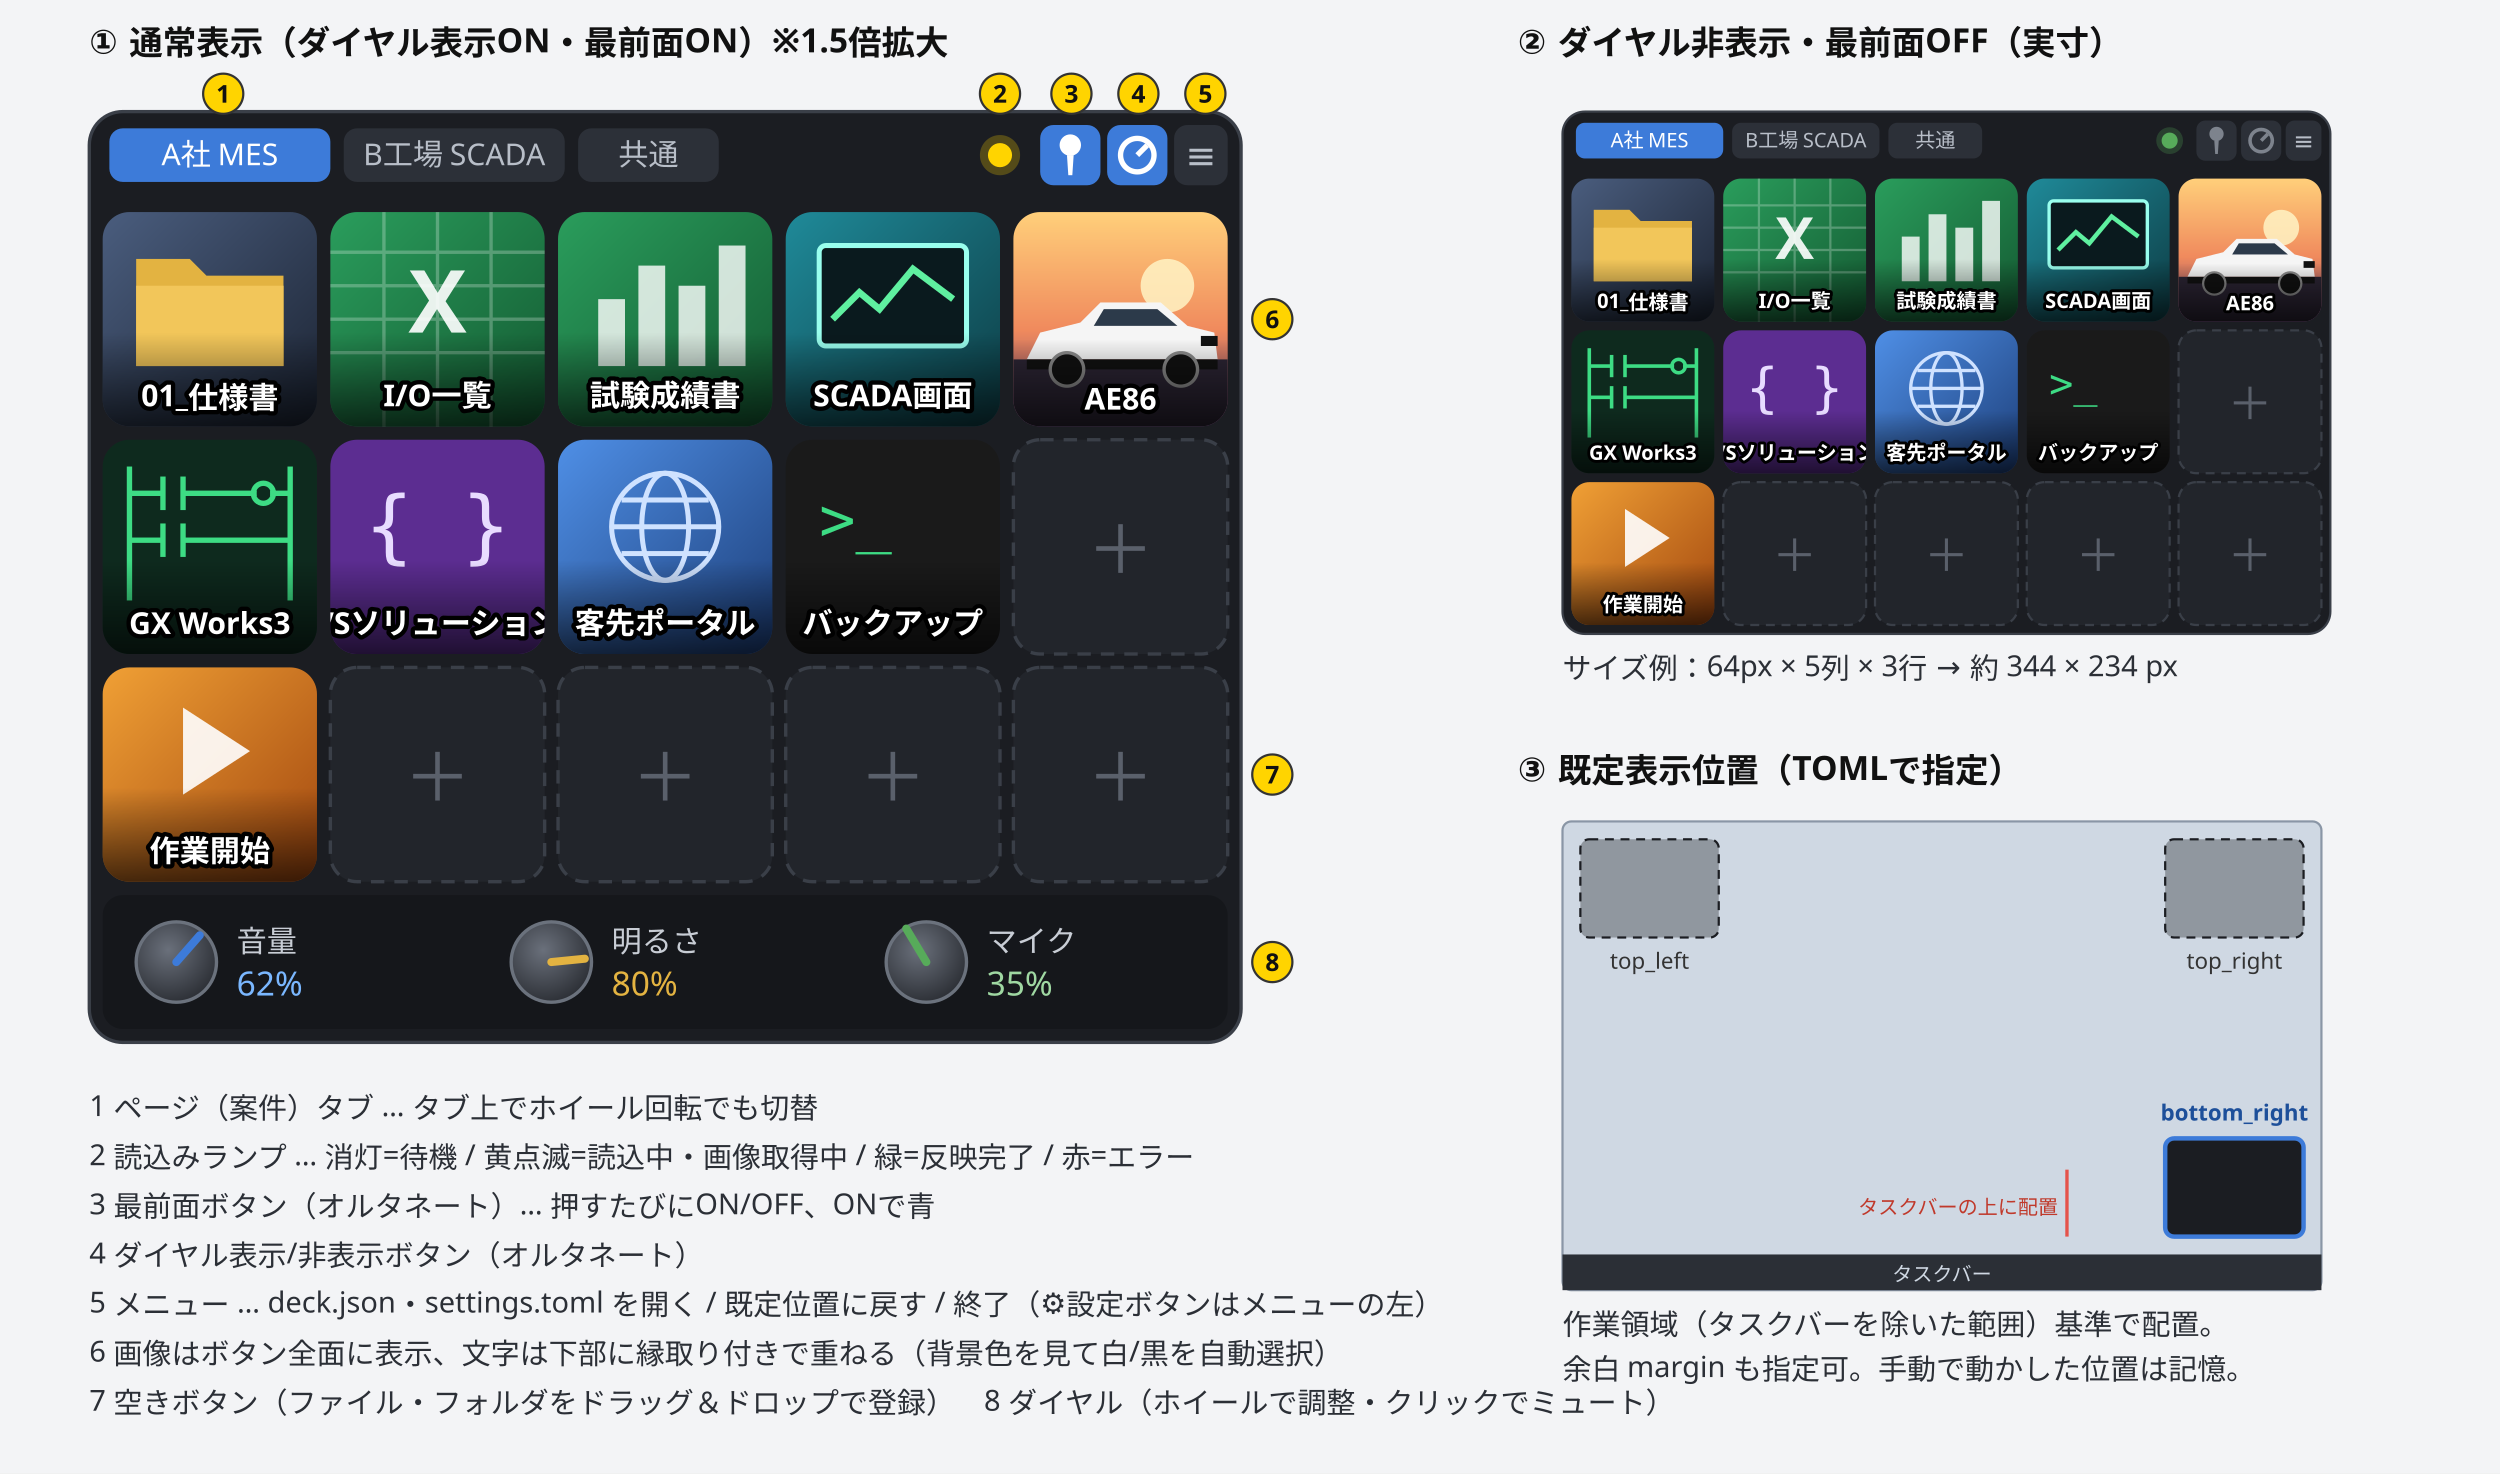
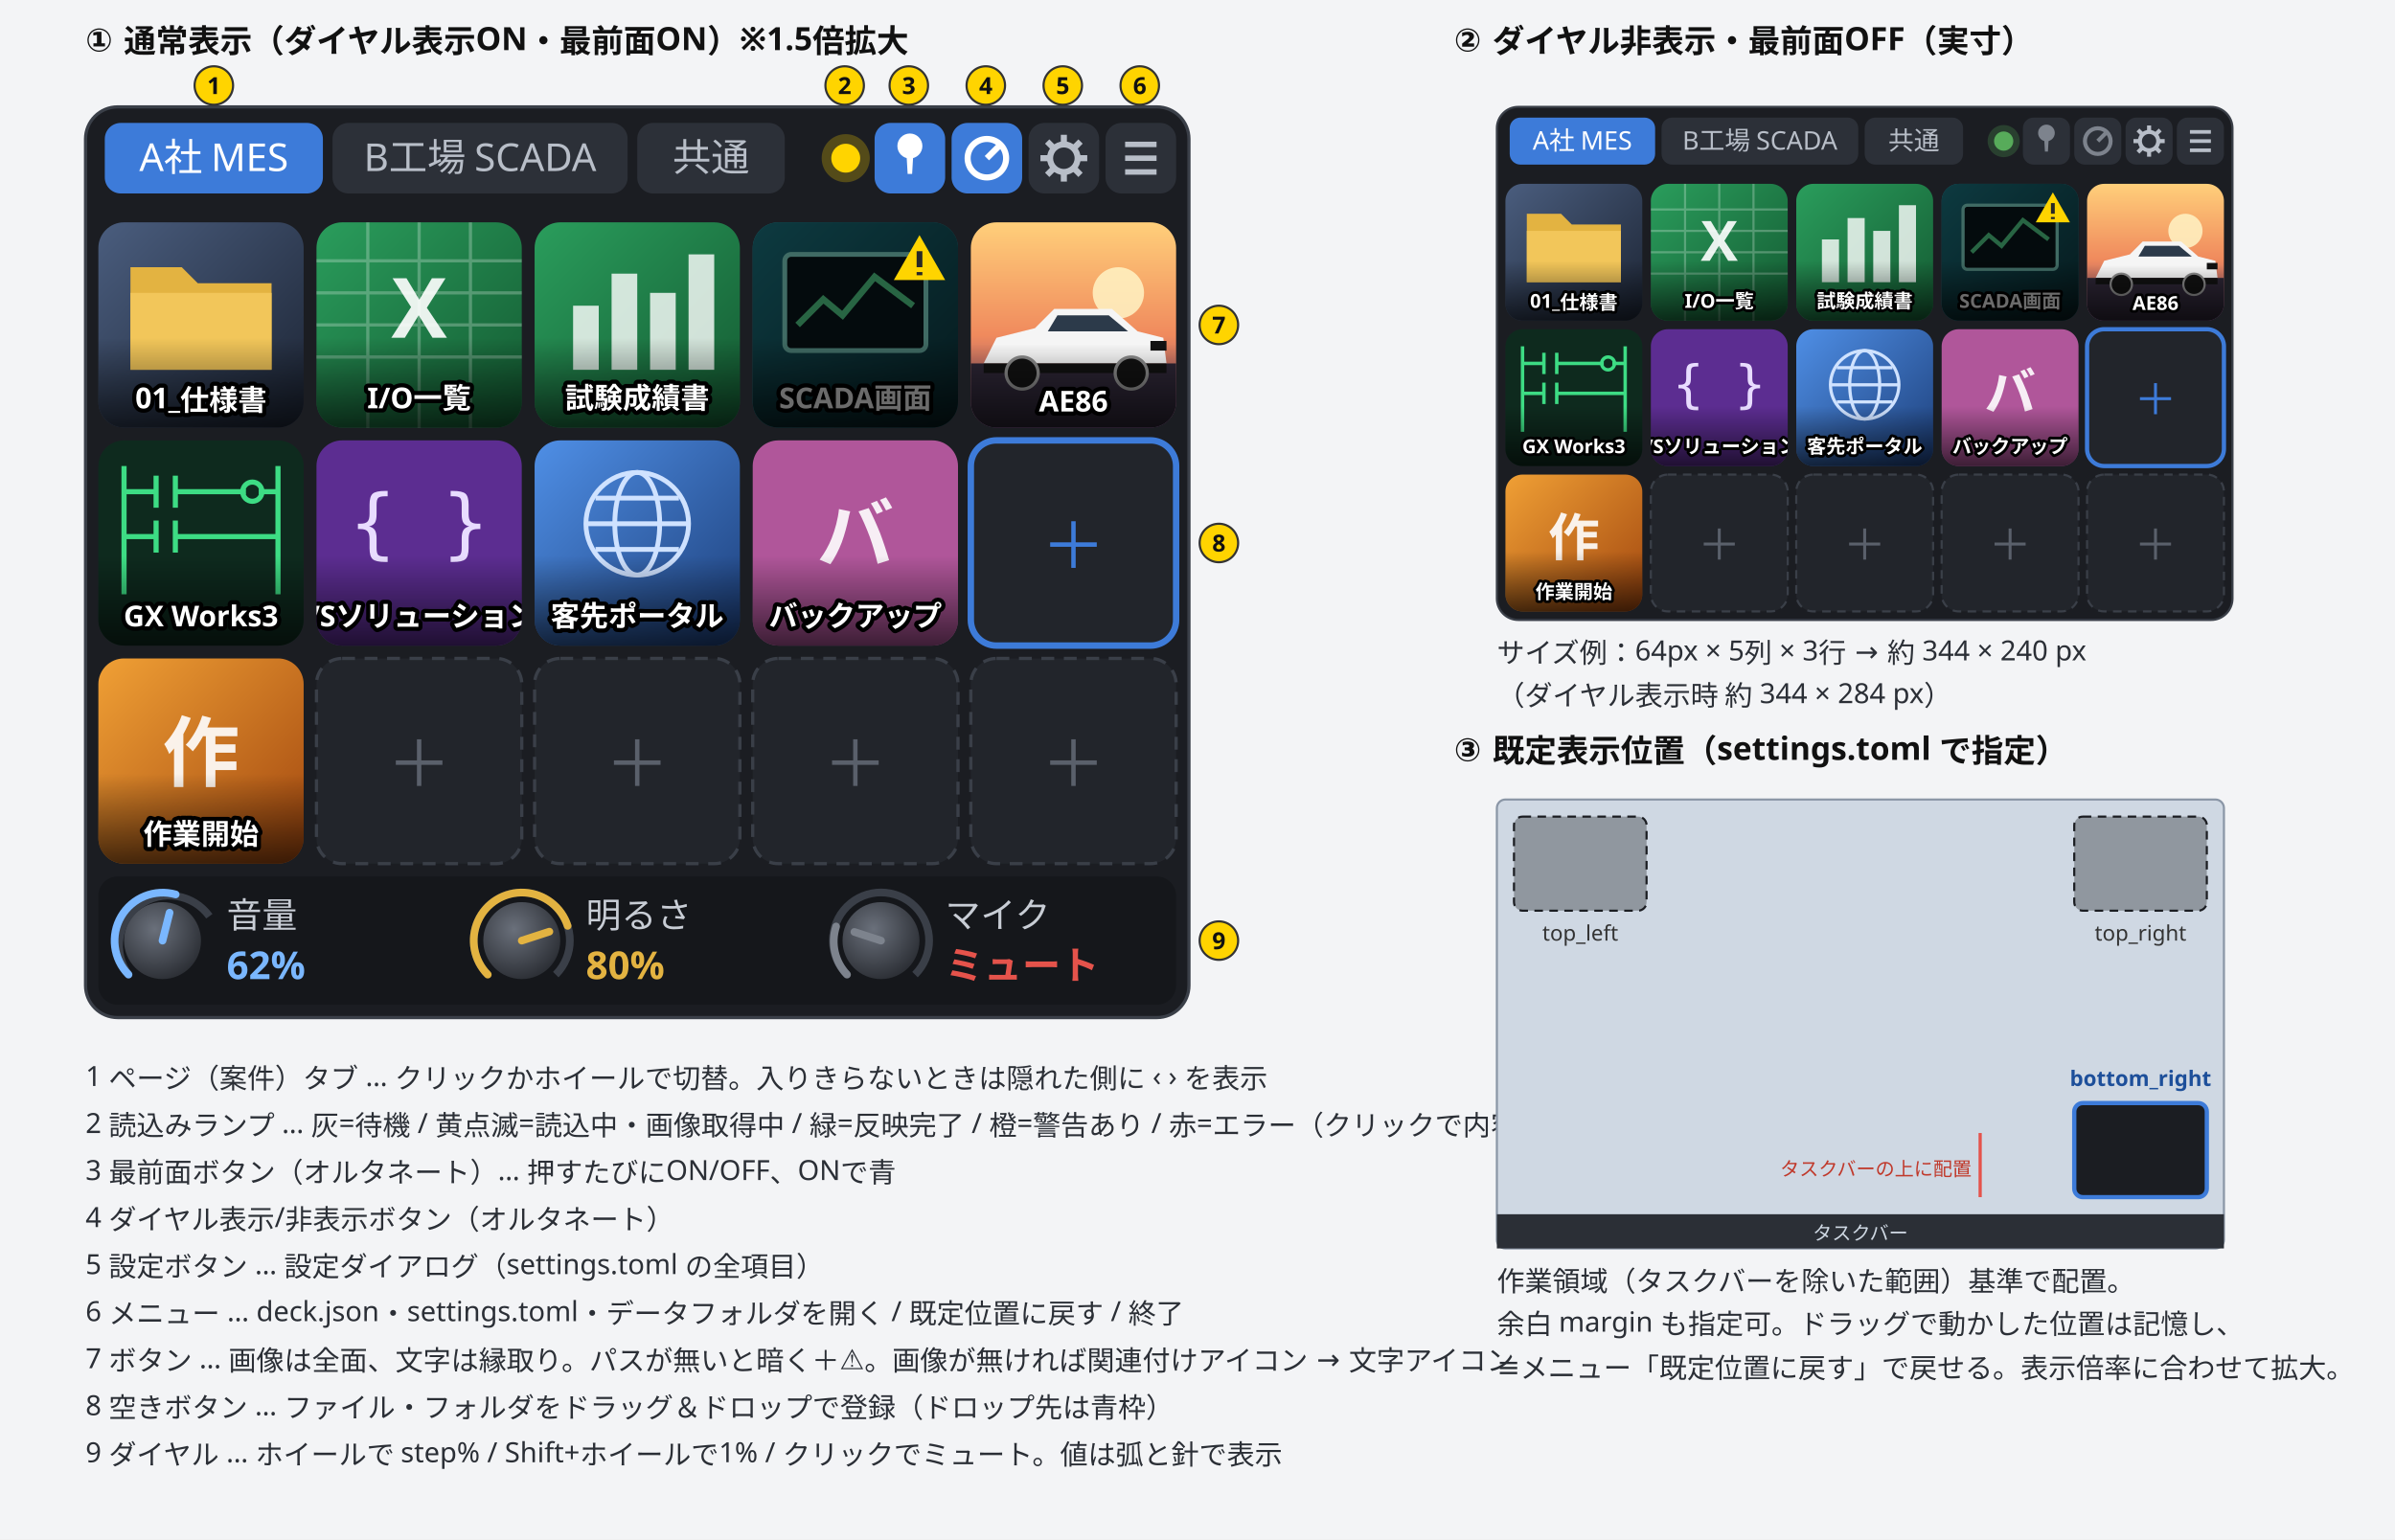
- <svg xmlns="http://www.w3.org/2000/svg" viewBox="0 0 1120 660" font-family="'Meiryo UI', Meiryo, 'Yu Gothic UI', sans-serif">
+ <svg xmlns="http://www.w3.org/2000/svg" viewBox="0 0 1120 720" font-family="'Meiryo UI', Meiryo, 'Yu Gothic UI', sans-serif">
  <defs>
    <clipPath id="btn">
      <rect x="0" y="0" width="64" height="64" rx="8" />
    </clipPath>
    <linearGradient id="shade" x1="0" y1="0" x2="0" y2="1">
      <stop offset="0" stop-color="#000" stop-opacity="0" />
      <stop offset="1" stop-color="#000" stop-opacity="0.65" />
    </linearGradient>
    <linearGradient id="gFolder" x1="0" y1="0" x2="1" y2="1">
      <stop offset="0" stop-color="#4a5d7e" />
      <stop offset="1" stop-color="#1c2433" />
    </linearGradient>
    <linearGradient id="gExcel" x1="0" y1="0" x2="1" y2="1">
      <stop offset="0" stop-color="#2a9d5c" />
      <stop offset="1" stop-color="#145a32" />
    </linearGradient>
    <linearGradient id="gScada" x1="0" y1="0" x2="1" y2="1">
      <stop offset="0" stop-color="#1f8a99" />
      <stop offset="1" stop-color="#0d3c44" />
    </linearGradient>
    <linearGradient id="gSunset" x1="0" y1="0" x2="0" y2="1">
      <stop offset="0" stop-color="#ffcf7a" />
      <stop offset="0.55" stop-color="#f08a5d" />
      <stop offset="1" stop-color="#6a3f72" />
    </linearGradient>
    <linearGradient id="gStart" x1="0" y1="0" x2="1" y2="1">
      <stop offset="0" stop-color="#f0a035" />
      <stop offset="1" stop-color="#a2470f" />
    </linearGradient>
    <linearGradient id="gGlobe" x1="0" y1="0" x2="1" y2="1">
      <stop offset="0" stop-color="#4f8fe6" />
      <stop offset="1" stop-color="#1d3f7a" />
    </linearGradient>
    <radialGradient id="knob" cx="0.4" cy="0.35" r="0.7">
      <stop offset="0" stop-color="#6a707b" />
      <stop offset="1" stop-color="#2a2d33" />
    </radialGradient>
    <style>
      .lbl{font-size:9px;fill:#fff;stroke:#000;stroke-width:2.6px;paint-order:stroke;stroke-linejoin:round;text-anchor:middle;font-weight:bold}
-       .tab{font-size:9px;text-anchor:middle}
+       .tab{font-size:12px;text-anchor:middle}
      .note{font-size:13px;fill:#2b2f36}
      .ttl{font-size:15px;fill:#111;font-weight:bold}
      .mk{fill:#ffd400;stroke:#333;stroke-width:1}
      .mkt{font-size:11px;font-weight:bold;text-anchor:middle;fill:#111}
+       .dl{font-size:11px;fill:#c8cdd5}
+       .dv{font-size:12px;font-weight:bold}
    </style>
    <g id="grid">
-       <g transform="translate(4,30)" clip-path="url(#btn)">
+       <g transform="translate(4,36)" clip-path="url(#btn)">
        <rect width="64" height="64" fill="url(#gFolder)" />
        <path d="M10 14 h16 l5 5 h23 v27 h-44 z" fill="#e3b341" />
        <path d="M10 22 h44 v24 h-44 z" fill="#f2c65a" />
        <rect y="36" width="64" height="28" fill="url(#shade)" />
        <text x="32" y="58" class="lbl">01_仕様書</text>
      </g>
-       <g transform="translate(72,30)" clip-path="url(#btn)">
+       <g transform="translate(72,36)" clip-path="url(#btn)">
        <rect width="64" height="64" fill="url(#gExcel)" />
        <g stroke="#fff" stroke-opacity="0.25" stroke-width="1">
          <path d="M0 12h64M0 22h64M0 32h64M0 42h64M16 0v64M32 0v64M48 0v64" />
        </g>
        <text x="32" y="36" font-size="26" font-weight="bold" fill="#fff" fill-opacity="0.9" text-anchor="middle">X</text>
        <rect y="36" width="64" height="28" fill="url(#shade)" />
        <text x="32" y="58" class="lbl">I/O一覧</text>
      </g>
-       <g transform="translate(140,30)" clip-path="url(#btn)">
+       <g transform="translate(140,36)" clip-path="url(#btn)">
        <rect width="64" height="64" fill="url(#gExcel)" />
        <rect x="12" y="26" width="8" height="20" fill="#fff" fill-opacity="0.8" />
        <rect x="24" y="16" width="8" height="30" fill="#fff" fill-opacity="0.8" />
        <rect x="36" y="22" width="8" height="24" fill="#fff" fill-opacity="0.8" />
        <rect x="48" y="10" width="8" height="36" fill="#fff" fill-opacity="0.8" />
        <rect y="36" width="64" height="28" fill="url(#shade)" />
        <text x="32" y="58" class="lbl">試験成績書</text>
      </g>
-       <g transform="translate(208,30)" clip-path="url(#btn)">
+       <g transform="translate(208,36)" clip-path="url(#btn)">
        <rect width="64" height="64" fill="url(#gScada)" />
        <rect x="10" y="10" width="44" height="30" rx="2" fill="#0a1a1e" stroke="#9fe" stroke-width="1.5" />
        <path d="M14 32 l8 -8 l6 5 l10 -12 l12 9" fill="none" stroke="#5ff0a0" stroke-width="2" />
        <rect y="36" width="64" height="28" fill="url(#shade)" />
        <text x="32" y="58" class="lbl">SCADA画面</text>
-       </g>
-       <g transform="translate(276,30)" clip-path="url(#btn)">
+         <rect width="64" height="64" fill="#000" fill-opacity="0.58" />
+         <path d="M52 4 L60 18 L44 18 Z" fill="#ffd400" />
+         <path d="M52 9 v5 M52 15.5 v1" stroke="#282828" stroke-width="1.8" />
+       </g>
+       <g transform="translate(276,36)" clip-path="url(#btn)">
        <rect width="64" height="64" fill="url(#gSunset)" />
        <circle cx="46" cy="22" r="8" fill="#fff3c4" fill-opacity="0.85" />
        <rect y="44" width="64" height="20" fill="#2b2433" />
        <path d="M4 44 L8 36 L20 33 L26 27 L44 27 L52 34 L60 36 L61 44 Z" fill="#f5f5f5" />
        <path d="M4 44 L61 44 L61 47 L4 47 Z" fill="#111" />
        <path d="M27 29 L43 29 L49 34 L24 34 Z" fill="#2c3a4a" />
        <rect x="56" y="37" width="5" height="3" fill="#111" />
        <circle cx="16" cy="47" r="5" fill="#111" stroke="#888" stroke-width="1" />
        <circle cx="50" cy="47" r="5" fill="#111" stroke="#888" stroke-width="1" />
        <rect y="38" width="64" height="26" fill="url(#shade)" />
        <text x="32" y="59" class="lbl">AE86</text>
      </g>
-       <g transform="translate(4,98)" clip-path="url(#btn)">
+       <g transform="translate(4,104)" clip-path="url(#btn)">
        <rect width="64" height="64" fill="#0e2a1e" />
        <g stroke="#3ddc84" stroke-width="1.6" fill="none">
          <path d="M8 8v40M56 8v40M8 16h10M24 16h22M50 16h6M8 30h10M24 30h32" />
          <path d="M18 11v10M24 11v10M18 25v10M24 25v10" />
          <circle cx="48" cy="16" r="3" />
        </g>
        <rect y="36" width="64" height="28" fill="url(#shade)" />
        <text x="32" y="58" class="lbl">GX Works3</text>
      </g>
-       <g transform="translate(72,98)" clip-path="url(#btn)">
+       <g transform="translate(72,104)" clip-path="url(#btn)">
        <rect width="64" height="64" fill="#5c2d91" />
        <text x="32" y="34" font-size="24" fill="#e8dcff" text-anchor="middle" font-family="Consolas, monospace">{ }</text>
        <rect y="36" width="64" height="28" fill="url(#shade)" />
        <text x="32" y="58" class="lbl">VSソリューション</text>
      </g>
-       <g transform="translate(140,98)" clip-path="url(#btn)">
+       <g transform="translate(140,104)" clip-path="url(#btn)">
        <rect width="64" height="64" fill="url(#gGlobe)" />
        <g fill="none" stroke="#cfe2ff" stroke-width="1.5">
          <circle cx="32" cy="26" r="16" />
          <ellipse cx="32" cy="26" rx="7" ry="16" />
          <path d="M16 26h32M19 18h26M19 34h26" />
        </g>
        <rect y="36" width="64" height="28" fill="url(#shade)" />
        <text x="32" y="58" class="lbl">客先ポータル</text>
      </g>
-       <g transform="translate(208,98)" clip-path="url(#btn)">
-         <rect width="64" height="64" fill="#1a1a1a" />
-         <text x="10" y="30" font-size="18" fill="#3ddc84" font-family="Consolas, monospace">&gt;_</text>
+       <g transform="translate(208,104)" clip-path="url(#btn)">
+         <rect width="64" height="64" fill="#b0569a" />
+         <text x="32" y="38" font-size="24" font-weight="bold" fill="#fff" fill-opacity="0.9" text-anchor="middle" font-family="'Segoe UI', sans-serif">バ</text>
        <rect y="36" width="64" height="28" fill="url(#shade)" />
        <text x="32" y="58" class="lbl">バックアップ</text>
      </g>
-       <g transform="translate(276,98)">
-         <rect width="64" height="64" rx="8" fill="#22252b" stroke="#3a3f48" stroke-dasharray="4 3" />
-         <text x="32" y="40" font-size="20" fill="#5a606b" text-anchor="middle">＋</text>
-       </g>
-       <g transform="translate(4,166)" clip-path="url(#btn)">
+       <g transform="translate(276,104)">
+         <rect width="64" height="64" rx="8" fill="#22252b" stroke="#3d7bd9" stroke-width="2" />
+         <text x="32" y="40" font-size="20" fill="#3d7bd9" text-anchor="middle">＋</text>
+       </g>
+       <g transform="translate(4,172)" clip-path="url(#btn)">
        <rect width="64" height="64" fill="url(#gStart)" />
-         <path d="M24 12 L44 25 L24 38 Z" fill="#fff" fill-opacity="0.9" />
+         <text x="32" y="38" font-size="24" font-weight="bold" fill="#fff" fill-opacity="0.9" text-anchor="middle">作</text>
        <rect y="36" width="64" height="28" fill="url(#shade)" />
        <text x="32" y="58" class="lbl">作業開始</text>
      </g>
      <g fill="#22252b" stroke="#3a3f48" stroke-dasharray="4 3">
-         <rect x="72" y="166" width="64" height="64" rx="8" />
-         <rect x="140" y="166" width="64" height="64" rx="8" />
-         <rect x="208" y="166" width="64" height="64" rx="8" />
-         <rect x="276" y="166" width="64" height="64" rx="8" />
+         <rect x="72" y="172" width="64" height="64" rx="8" />
+         <rect x="140" y="172" width="64" height="64" rx="8" />
+         <rect x="208" y="172" width="64" height="64" rx="8" />
+         <rect x="276" y="172" width="64" height="64" rx="8" />
      </g>
      <g font-size="20" fill="#5a606b" text-anchor="middle">
-         <text x="104" y="206">＋</text>
-         <text x="172" y="206">＋</text>
-         <text x="240" y="206">＋</text>
-         <text x="308" y="206">＋</text>
+         <text x="104" y="212">＋</text>
+         <text x="172" y="212">＋</text>
+         <text x="240" y="212">＋</text>
+         <text x="308" y="212">＋</text>
      </g>
    </g>
    <g id="tabs">
-       <rect x="6" y="5" width="66" height="16" rx="4" fill="#3d7bd9" />
-       <text x="39" y="16" class="tab" fill="#fff">A社 MES</text>
-       <rect x="76" y="5" width="66" height="16" rx="4" fill="#2c3038" />
-       <text x="109" y="16" class="tab" fill="#b8bec8">B工場 SCADA</text>
-       <rect x="146" y="5" width="42" height="16" rx="4" fill="#2c3038" />
-       <text x="167" y="16" class="tab" fill="#b8bec8">共通</text>
+       <rect x="6" y="5" width="68" height="22" rx="5" fill="#3d7bd9" />
+       <text x="40" y="20" class="tab" fill="#fff">A社 MES</text>
+       <rect x="77" y="5" width="92" height="22" rx="5" fill="#2c3038" />
+       <text x="123" y="20" class="tab" fill="#b8bec8">B工場 SCADA</text>
+       <rect x="172" y="5" width="46" height="22" rx="5" fill="#2c3038" />
+       <text x="195" y="20" class="tab" fill="#b8bec8">共通</text>
    </g>
    <g id="pin">
-       <circle cx="0" cy="-3" r="3.2" />
-       <path d="M-1 0 L1 0 L0.6 6 L-0.6 6 Z" />
+       <circle cx="0" cy="-3.8" r="3.9" />
+       <path d="M-1.2 -3.6 L1.2 -3.6 L0.7 4.9 L-0.7 4.9 Z" />
    </g>
    <g id="dialIcon">
-       <circle cx="0" cy="0" r="5" fill="none" stroke-width="1.6" />
-       <path d="M0 0 L3 -3" stroke-width="1.6" />
+       <circle cx="0" cy="0" r="6" fill="none" stroke-width="1.9" />
+       <path d="M0 0 L3.7 -3.7" stroke-width="1.9" />
+     </g>
+     <g id="gear" fill="none" stroke-width="1.9">
+       <circle cx="0" cy="0" r="4.3" />
+       <path d="M4.3 0H7.3M-4.3 0H-7.3M0 4.3V7.3M0 -4.3V-7.3M3 3L5.2 5.2M-3 -3L-5.2 -5.2M3 -3L5.2 -5.2M-3 3L-5.2 5.2" />
+     </g>
+     <g id="menu" stroke-width="1.7">
+       <path d="M-4.9 -4.3H4.9M-4.9 0H4.9M-4.9 4.3H4.9" />
    </g>
  </defs>
-   <rect width="1120" height="660" fill="#f3f4f6" />
+   <rect width="1120" height="720" fill="#f3f4f6" />
  <text x="40" y="24" class="ttl">① 通常表示（ダイヤル表示ON・最前面ON）※1.5倍拡大</text>
  <g transform="translate(40,50) scale(1.5)">
-     <rect width="344" height="278" rx="10" fill="#1b1d22" stroke="#3a3f48" />
+     <rect width="344" height="284" rx="10" fill="#1b1d22" stroke="#3a3f48" />
    <use href="#tabs" />
-     <circle cx="272" cy="13" r="6" fill="#ffd400" fill-opacity="0.25" />
-     <circle cx="272" cy="13" r="3.6" fill="#ffd400" />
-     <rect x="284" y="4" width="18" height="18" rx="4" fill="#3d7bd9" />
-     <use href="#pin" transform="translate(293,13)" fill="#fff" />
-     <rect x="304" y="4" width="18" height="18" rx="4" fill="#3d7bd9" />
-     <use href="#dialIcon" transform="translate(313,13)" stroke="#fff" />
-     <rect x="324" y="4" width="16" height="18" rx="4" fill="#2c3038" />
-     <text x="332" y="17" font-size="11" fill="#b8bec8" text-anchor="middle">≡</text>
+     <circle cx="237" cy="16" r="7.5" fill="#ffd400" fill-opacity="0.25" />
+     <circle cx="237" cy="16" r="4.5" fill="#ffd400" />
+     <rect x="246" y="5" width="22" height="22" rx="5" fill="#3d7bd9" />
+     <use href="#pin" transform="translate(257,16)" fill="#fff" />
+     <rect x="270" y="5" width="22" height="22" rx="5" fill="#3d7bd9" />
+     <use href="#dialIcon" transform="translate(281,16)" stroke="#fff" />
+     <rect x="294" y="5" width="22" height="22" rx="5" fill="#2c3038" />
+     <use href="#gear" transform="translate(305,16)" stroke="#b8bec8" />
+     <rect x="318" y="5" width="22" height="22" rx="5" fill="#2c3038" />
+     <use href="#menu" transform="translate(329,16)" stroke="#b8bec8" />
    <use href="#grid" />
-     <rect x="4" y="234" width="336" height="40" rx="6" fill="#15171b" />
-     <g font-size="9" fill="#c8cdd5">
-       <circle cx="26" cy="254" r="12" fill="url(#knob)" stroke="#6b727d" />
-       <line x1="26" y1="254" x2="33" y2="246" stroke="#3d7bd9" stroke-width="2.4" stroke-linecap="round" />
-       <text x="44" y="251">音量</text>
-       <text x="44" y="264" fill="#7ab7ff" font-size="10">62%</text>
-       <circle cx="138" cy="254" r="12" fill="url(#knob)" stroke="#6b727d" />
-       <line x1="138" y1="254" x2="148" y2="253" stroke="#e3b341" stroke-width="2.4" stroke-linecap="round" />
-       <text x="156" y="251">明るさ</text>
-       <text x="156" y="264" fill="#e3b341" font-size="10">80%</text>
-       <circle cx="250" cy="254" r="12" fill="url(#knob)" stroke="#6b727d" />
-       <line x1="250" y1="254" x2="244" y2="244" stroke="#57ab5a" stroke-width="2.4" stroke-linecap="round" />
-       <text x="268" y="251">マイク</text>
-       <text x="268" y="264" fill="#9fd8a2" font-size="10">35%</text>
+     <rect x="4" y="240" width="336" height="40" rx="6" fill="#15171b" />
+     <g>
+       <circle cx="24" cy="260" r="12" fill="url(#knob)" />
+       <path d="M13.4 270.6 A15 15 0 1 1 38.6 252.4" fill="none" stroke="#3a3f48" stroke-width="2.4" />
+       <path d="M13.4 270.6 A15 15 0 0 1 28.1 245.6" fill="none" stroke="#7ab7ff" stroke-width="2.4" stroke-linecap="round" />
+       <line x1="24" y1="260" x2="26.2" y2="251.3" stroke="#7ab7ff" stroke-width="2.4" stroke-linecap="round" />
+       <text x="44" y="256" class="dl">音量</text>
+       <text x="44" y="272" class="dv" fill="#7ab7ff">62%</text>
+       <circle cx="136" cy="260" r="12" fill="url(#knob)" />
+       <path d="M125.4 270.6 A15 15 0 1 1 146.6 270.6" fill="none" stroke="#3a3f48" stroke-width="2.4" />
+       <path d="M125.4 270.6 A15 15 0 1 1 150.3 255.4" fill="none" stroke="#e3b341" stroke-width="2.4" stroke-linecap="round" />
+       <line x1="136" y1="260" x2="144.6" y2="257.2" stroke="#e3b341" stroke-width="2.4" stroke-linecap="round" />
+       <text x="156" y="256" class="dl">明るさ</text>
+       <text x="156" y="272" class="dv" fill="#e3b341">80%</text>
+       <circle cx="248" cy="260" r="12" fill="url(#knob)" />
+       <path d="M237.4 270.6 A15 15 0 1 1 258.6 270.6" fill="none" stroke="#3a3f48" stroke-width="2.4" />
+       <path d="M237.4 270.6 A15 15 0 0 1 234.0 255.6" fill="none" stroke="#7d838d" stroke-width="2.4" stroke-linecap="round" />
+       <line x1="248" y1="260" x2="239.7" y2="257.3" stroke="#7d838d" stroke-width="2.4" stroke-linecap="round" />
+       <text x="268" y="256" class="dl">マイク</text>
+       <text x="268" y="272" class="dv" fill="#e5534b">ミュート</text>
    </g>
  </g>
  <g>
-     <circle cx="100" cy="42" r="9" class="mk" />
-     <text x="100" y="46" class="mkt">1</text>
-     <circle cx="448" cy="42" r="9" class="mk" />
-     <text x="448" y="46" class="mkt">2</text>
-     <circle cx="480" cy="42" r="9" class="mk" />
-     <text x="480" y="46" class="mkt">3</text>
-     <circle cx="510" cy="42" r="9" class="mk" />
-     <text x="510" y="46" class="mkt">4</text>
-     <circle cx="540" cy="42" r="9" class="mk" />
-     <text x="540" y="46" class="mkt">5</text>
-     <circle cx="570" cy="143" r="9" class="mk" />
-     <text x="570" y="147" class="mkt">6</text>
-     <circle cx="570" cy="347" r="9" class="mk" />
-     <text x="570" y="351" class="mkt">7</text>
-     <circle cx="570" cy="431" r="9" class="mk" />
-     <text x="570" y="435" class="mkt">8</text>
+     <circle cx="100" cy="40" r="9" class="mk" />
+     <text x="100" y="44" class="mkt">1</text>
+     <circle cx="395" cy="40" r="9" class="mk" />
+     <text x="395" y="44" class="mkt">2</text>
+     <circle cx="425" cy="40" r="9" class="mk" />
+     <text x="425" y="44" class="mkt">3</text>
+     <circle cx="461" cy="40" r="9" class="mk" />
+     <text x="461" y="44" class="mkt">4</text>
+     <circle cx="497" cy="40" r="9" class="mk" />
+     <text x="497" y="44" class="mkt">5</text>
+     <circle cx="533" cy="40" r="9" class="mk" />
+     <text x="533" y="44" class="mkt">6</text>
+     <circle cx="570" cy="152" r="9" class="mk" />
+     <text x="570" y="156" class="mkt">7</text>
+     <circle cx="570" cy="254" r="9" class="mk" />
+     <text x="570" y="258" class="mkt">8</text>
+     <circle cx="570" cy="440" r="9" class="mk" />
+     <text x="570" y="444" class="mkt">9</text>
  </g>
  <g class="note">
-     <text x="40" y="500">1 ページ（案件）タブ … タブ上でホイール回転でも切替</text>
-     <text x="40" y="522">2 読込みランプ … 消灯=待機 / 黄点滅=読込中・画像取得中 / 緑=反映完了 / 赤=エラー</text>
-     <text x="40" y="544">3 最前面ボタン（オルタネート）… 押すたびにON/OFF、ONで青</text>
-     <text x="40" y="566">4 ダイヤル表示/非表示ボタン（オルタネート）</text>
-     <text x="40" y="588">5 メニュー … deck.json・settings.toml を開く / 既定位置に戻す / 終了（⚙設定ボタンはメニューの左）</text>
-     <text x="40" y="610">6 画像はボタン全面に表示、文字は下部に縁取り付きで重ねる（背景色を見て白/黒を自動選択）</text>
-     <text x="40" y="632">7 空きボタン（ファイル・フォルダをドラッグ＆ドロップで登録）　8 ダイヤル（ホイールで調整・クリックでミュート）</text>
+     <text x="40" y="508">1 ページ（案件）タブ … クリックかホイールで切替。入りきらないときは隠れた側に ‹ › を表示</text>
+     <text x="40" y="530">2 読込みランプ … 灰=待機 / 黄点滅=読込中・画像取得中 / 緑=反映完了 / 橙=警告あり / 赤=エラー（クリックで内容）</text>
+     <text x="40" y="552">3 最前面ボタン（オルタネート）… 押すたびにON/OFF、ONで青</text>
+     <text x="40" y="574">4 ダイヤル表示/非表示ボタン（オルタネート）</text>
+     <text x="40" y="596">5 設定ボタン … 設定ダイアログ（settings.toml の全項目）</text>
+     <text x="40" y="618">6 メニュー … deck.json・settings.toml・データフォルダを開く / 既定位置に戻す / 終了</text>
+     <text x="40" y="640">7 ボタン … 画像は全面、文字は縁取り。パスが無いと暗く＋⚠。画像が無ければ関連付けアイコン → 文字アイコン</text>
+     <text x="40" y="662">8 空きボタン … ファイル・フォルダをドラッグ＆ドロップで登録（ドロップ先は青枠）</text>
+     <text x="40" y="684">9 ダイヤル … ホイールで step% / Shift+ホイールで1% / クリックでミュート。値は弧と針で表示</text>
  </g>
  <text x="680" y="24" class="ttl">② ダイヤル非表示・最前面OFF（実寸）</text>
  <g transform="translate(700,50)">
-     <rect width="344" height="234" rx="10" fill="#1b1d22" stroke="#3a3f48" />
+     <rect width="344" height="240" rx="10" fill="#1b1d22" stroke="#3a3f48" />
    <use href="#tabs" />
-     <circle cx="272" cy="13" r="6" fill="#57ab5a" fill-opacity="0.25" />
-     <circle cx="272" cy="13" r="3.6" fill="#57ab5a" />
-     <rect x="284" y="4" width="18" height="18" rx="4" fill="#2c3038" />
-     <use href="#pin" transform="translate(293,13)" fill="#7d838d" />
-     <rect x="304" y="4" width="18" height="18" rx="4" fill="#2c3038" />
-     <use href="#dialIcon" transform="translate(313,13)" stroke="#7d838d" />
-     <rect x="324" y="4" width="16" height="18" rx="4" fill="#2c3038" />
-     <text x="332" y="17" font-size="11" fill="#b8bec8" text-anchor="middle">≡</text>
+     <circle cx="237" cy="16" r="7.5" fill="#57ab5a" fill-opacity="0.25" />
+     <circle cx="237" cy="16" r="4.5" fill="#57ab5a" />
+     <rect x="246" y="5" width="22" height="22" rx="5" fill="#2c3038" />
+     <use href="#pin" transform="translate(257,16)" fill="#7d838d" />
+     <rect x="270" y="5" width="22" height="22" rx="5" fill="#2c3038" />
+     <use href="#dialIcon" transform="translate(281,16)" stroke="#7d838d" />
+     <rect x="294" y="5" width="22" height="22" rx="5" fill="#2c3038" />
+     <use href="#gear" transform="translate(305,16)" stroke="#b8bec8" />
+     <rect x="318" y="5" width="22" height="22" rx="5" fill="#2c3038" />
+     <use href="#menu" transform="translate(329,16)" stroke="#b8bec8" />
    <use href="#grid" />
  </g>
-   <text x="700" y="304" class="note">サイズ例：64px × 5列 × 3行 → 約 344 × 234 px</text>
-   <text x="680" y="350" class="ttl">③ 既定表示位置（TOMLで指定）</text>
-   <g transform="translate(700,368)">
+   <text x="700" y="310" class="note">サイズ例：64px × 5列 × 3行 → 約 344 × 240 px</text>
+   <text x="700" y="330" class="note">（ダイヤル表示時 約 344 × 284 px）</text>
+   <text x="680" y="356" class="ttl">③ 既定表示位置（settings.toml で指定）</text>
+   <g transform="translate(700,374)">
    <rect width="340" height="210" rx="4" fill="#cfd8e3" stroke="#8a96a6" />
    <rect y="194" width="340" height="16" fill="#2b2f36" />
    <text x="170" y="206" font-size="9" fill="#cfd8e3" text-anchor="middle">タスクバー</text>
    <rect x="8" y="8" width="62" height="44" rx="4" fill="#1b1d22" fill-opacity="0.35" stroke="#1b1d22" stroke-dasharray="4 3" />
    <text x="39" y="66" font-size="10" fill="#333" text-anchor="middle">top_left</text>
    <rect x="270" y="8" width="62" height="44" rx="4" fill="#1b1d22" fill-opacity="0.35" stroke="#1b1d22" stroke-dasharray="4 3" />
    <text x="301" y="66" font-size="10" fill="#333" text-anchor="middle">top_right</text>
    <rect x="270" y="142" width="62" height="44" rx="4" fill="#1b1d22" stroke="#3d7bd9" stroke-width="2" />
    <text x="301" y="134" font-size="10" fill="#1d4f9a" text-anchor="middle" font-weight="bold">bottom_right</text>
    <path d="M226 186 v-30" stroke="#e5534b" stroke-width="1.5" />
    <text x="222" y="176" font-size="9" fill="#c0392b" text-anchor="end">タスクバーの上に配置</text>
  </g>
-   <text x="700" y="598" class="note">作業領域（タスクバーを除いた範囲）基準で配置。</text>
-   <text x="700" y="618" class="note">余白 margin も指定可。手動で動かした位置は記憶。</text>
+   <text x="700" y="604" class="note">作業領域（タスクバーを除いた範囲）基準で配置。</text>
+   <text x="700" y="624" class="note">余白 margin も指定可。ドラッグで動かした位置は記憶し、</text>
+   <text x="700" y="644" class="note">≡メニュー「既定位置に戻す」で戻せる。表示倍率に合わせて拡大。</text>
</svg>
